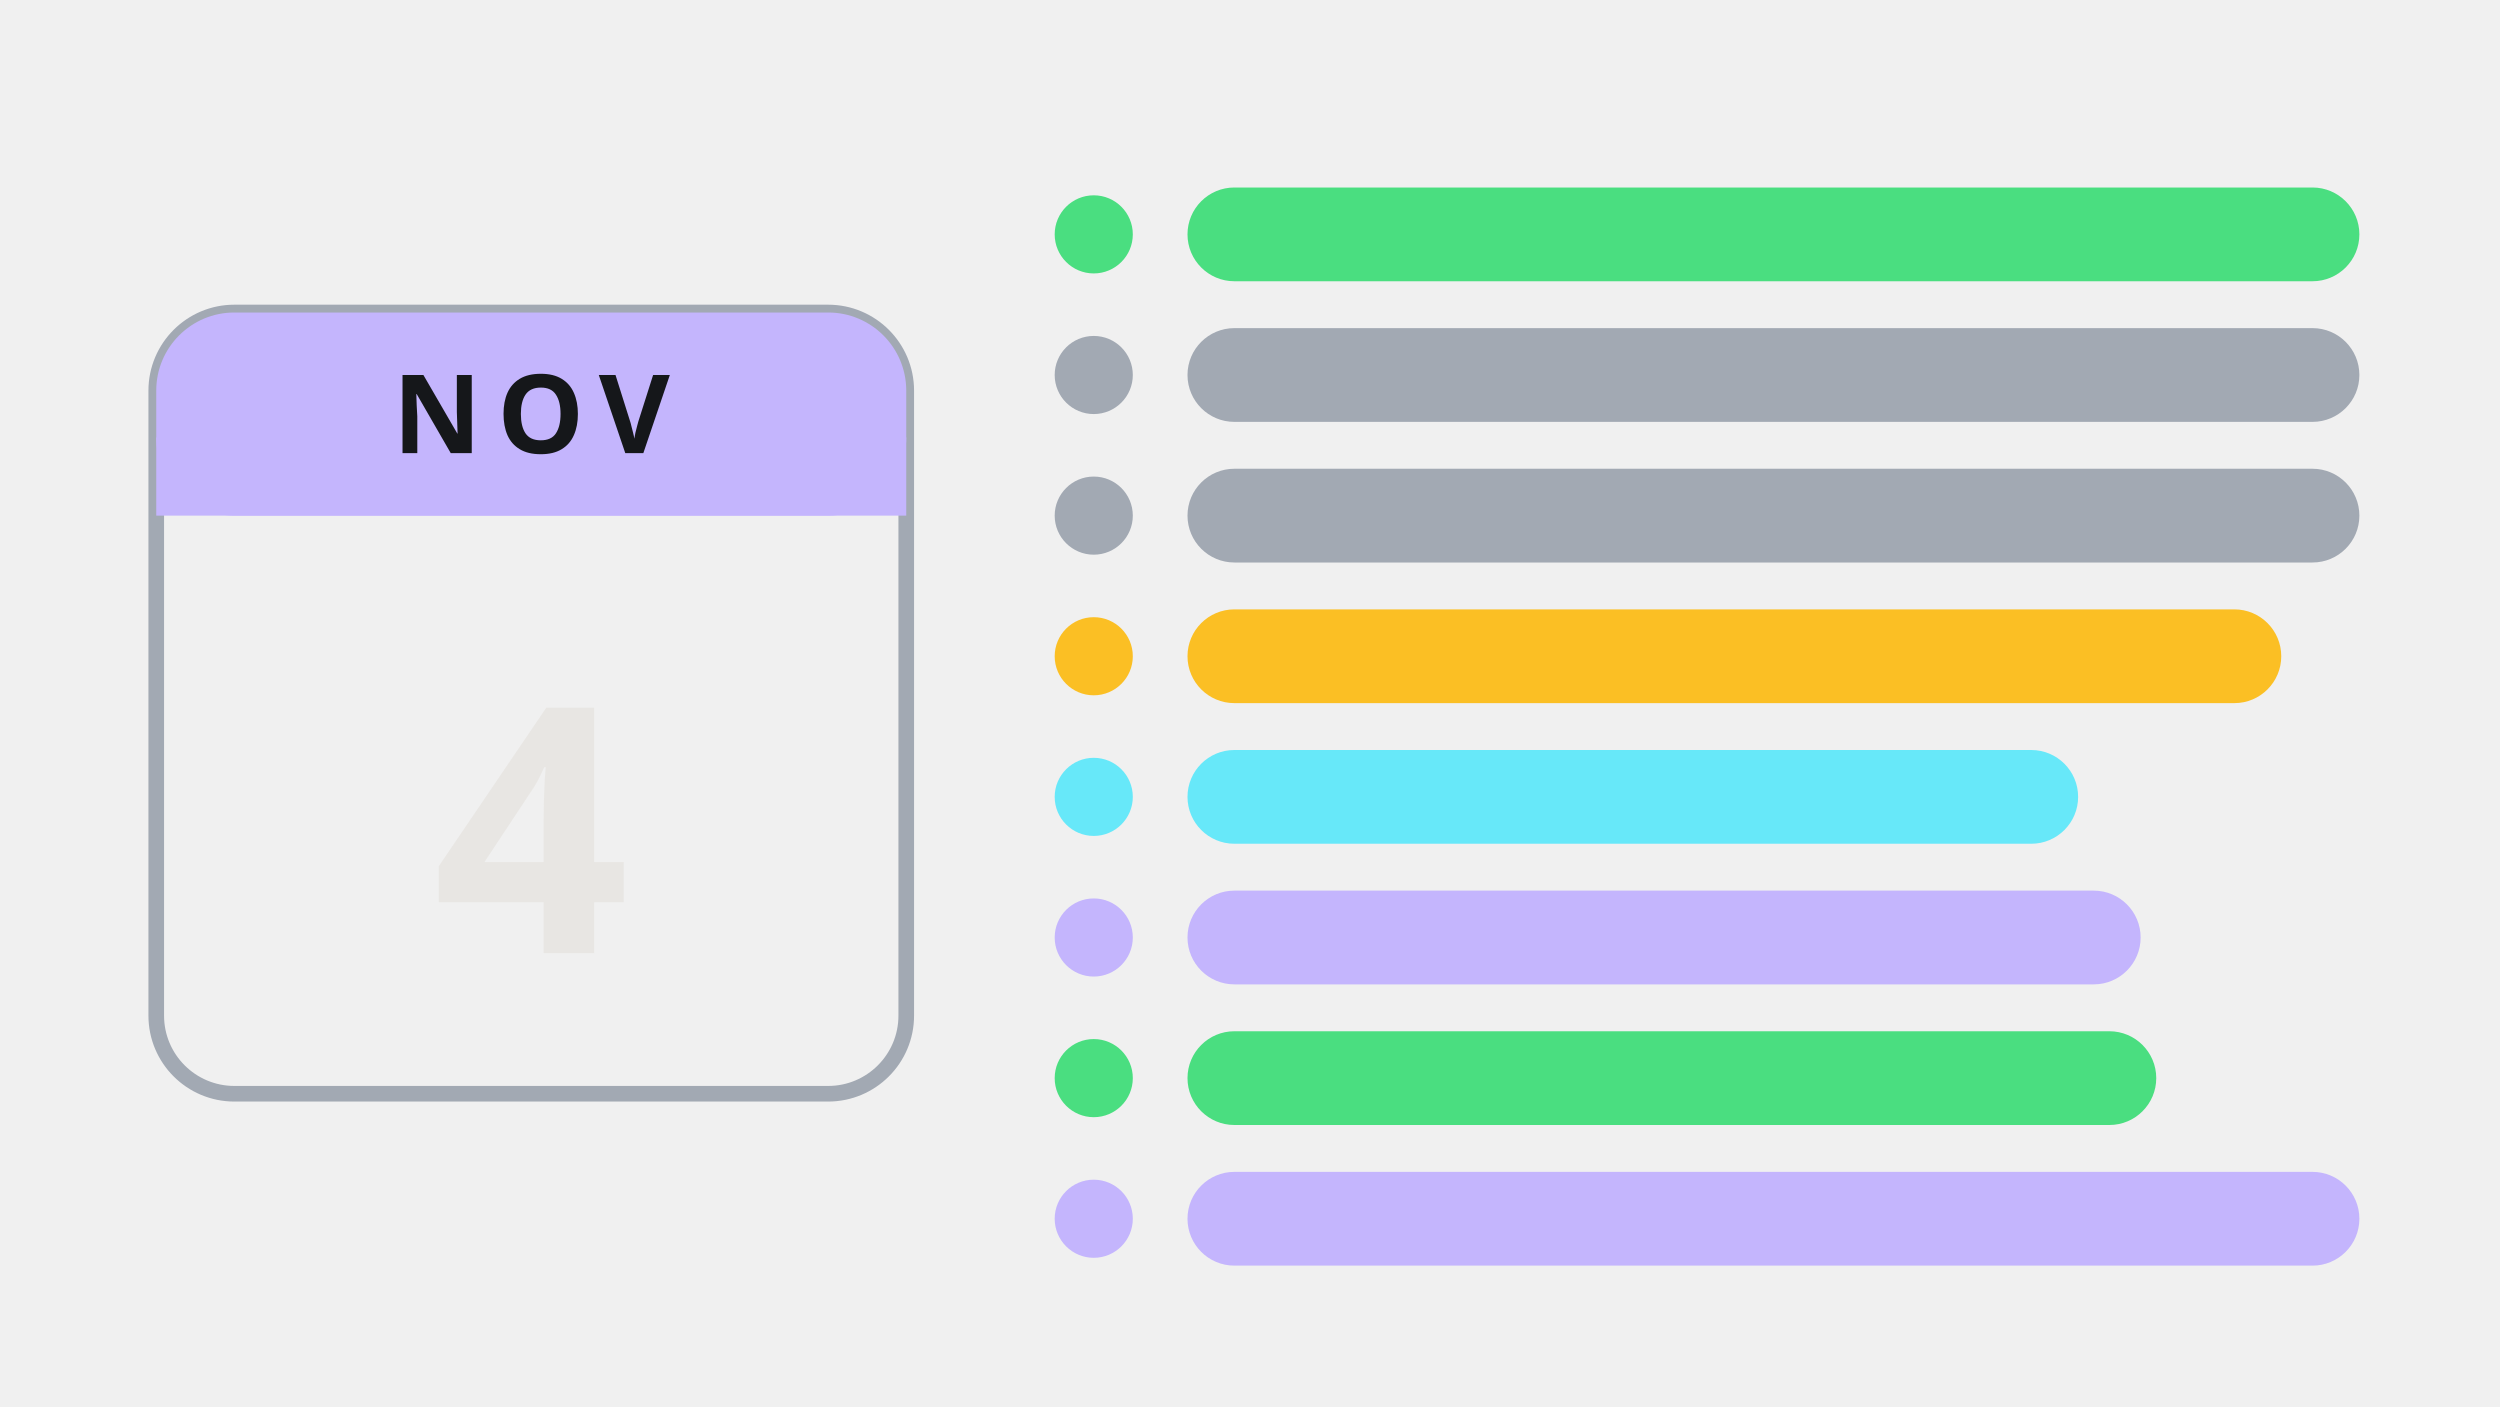
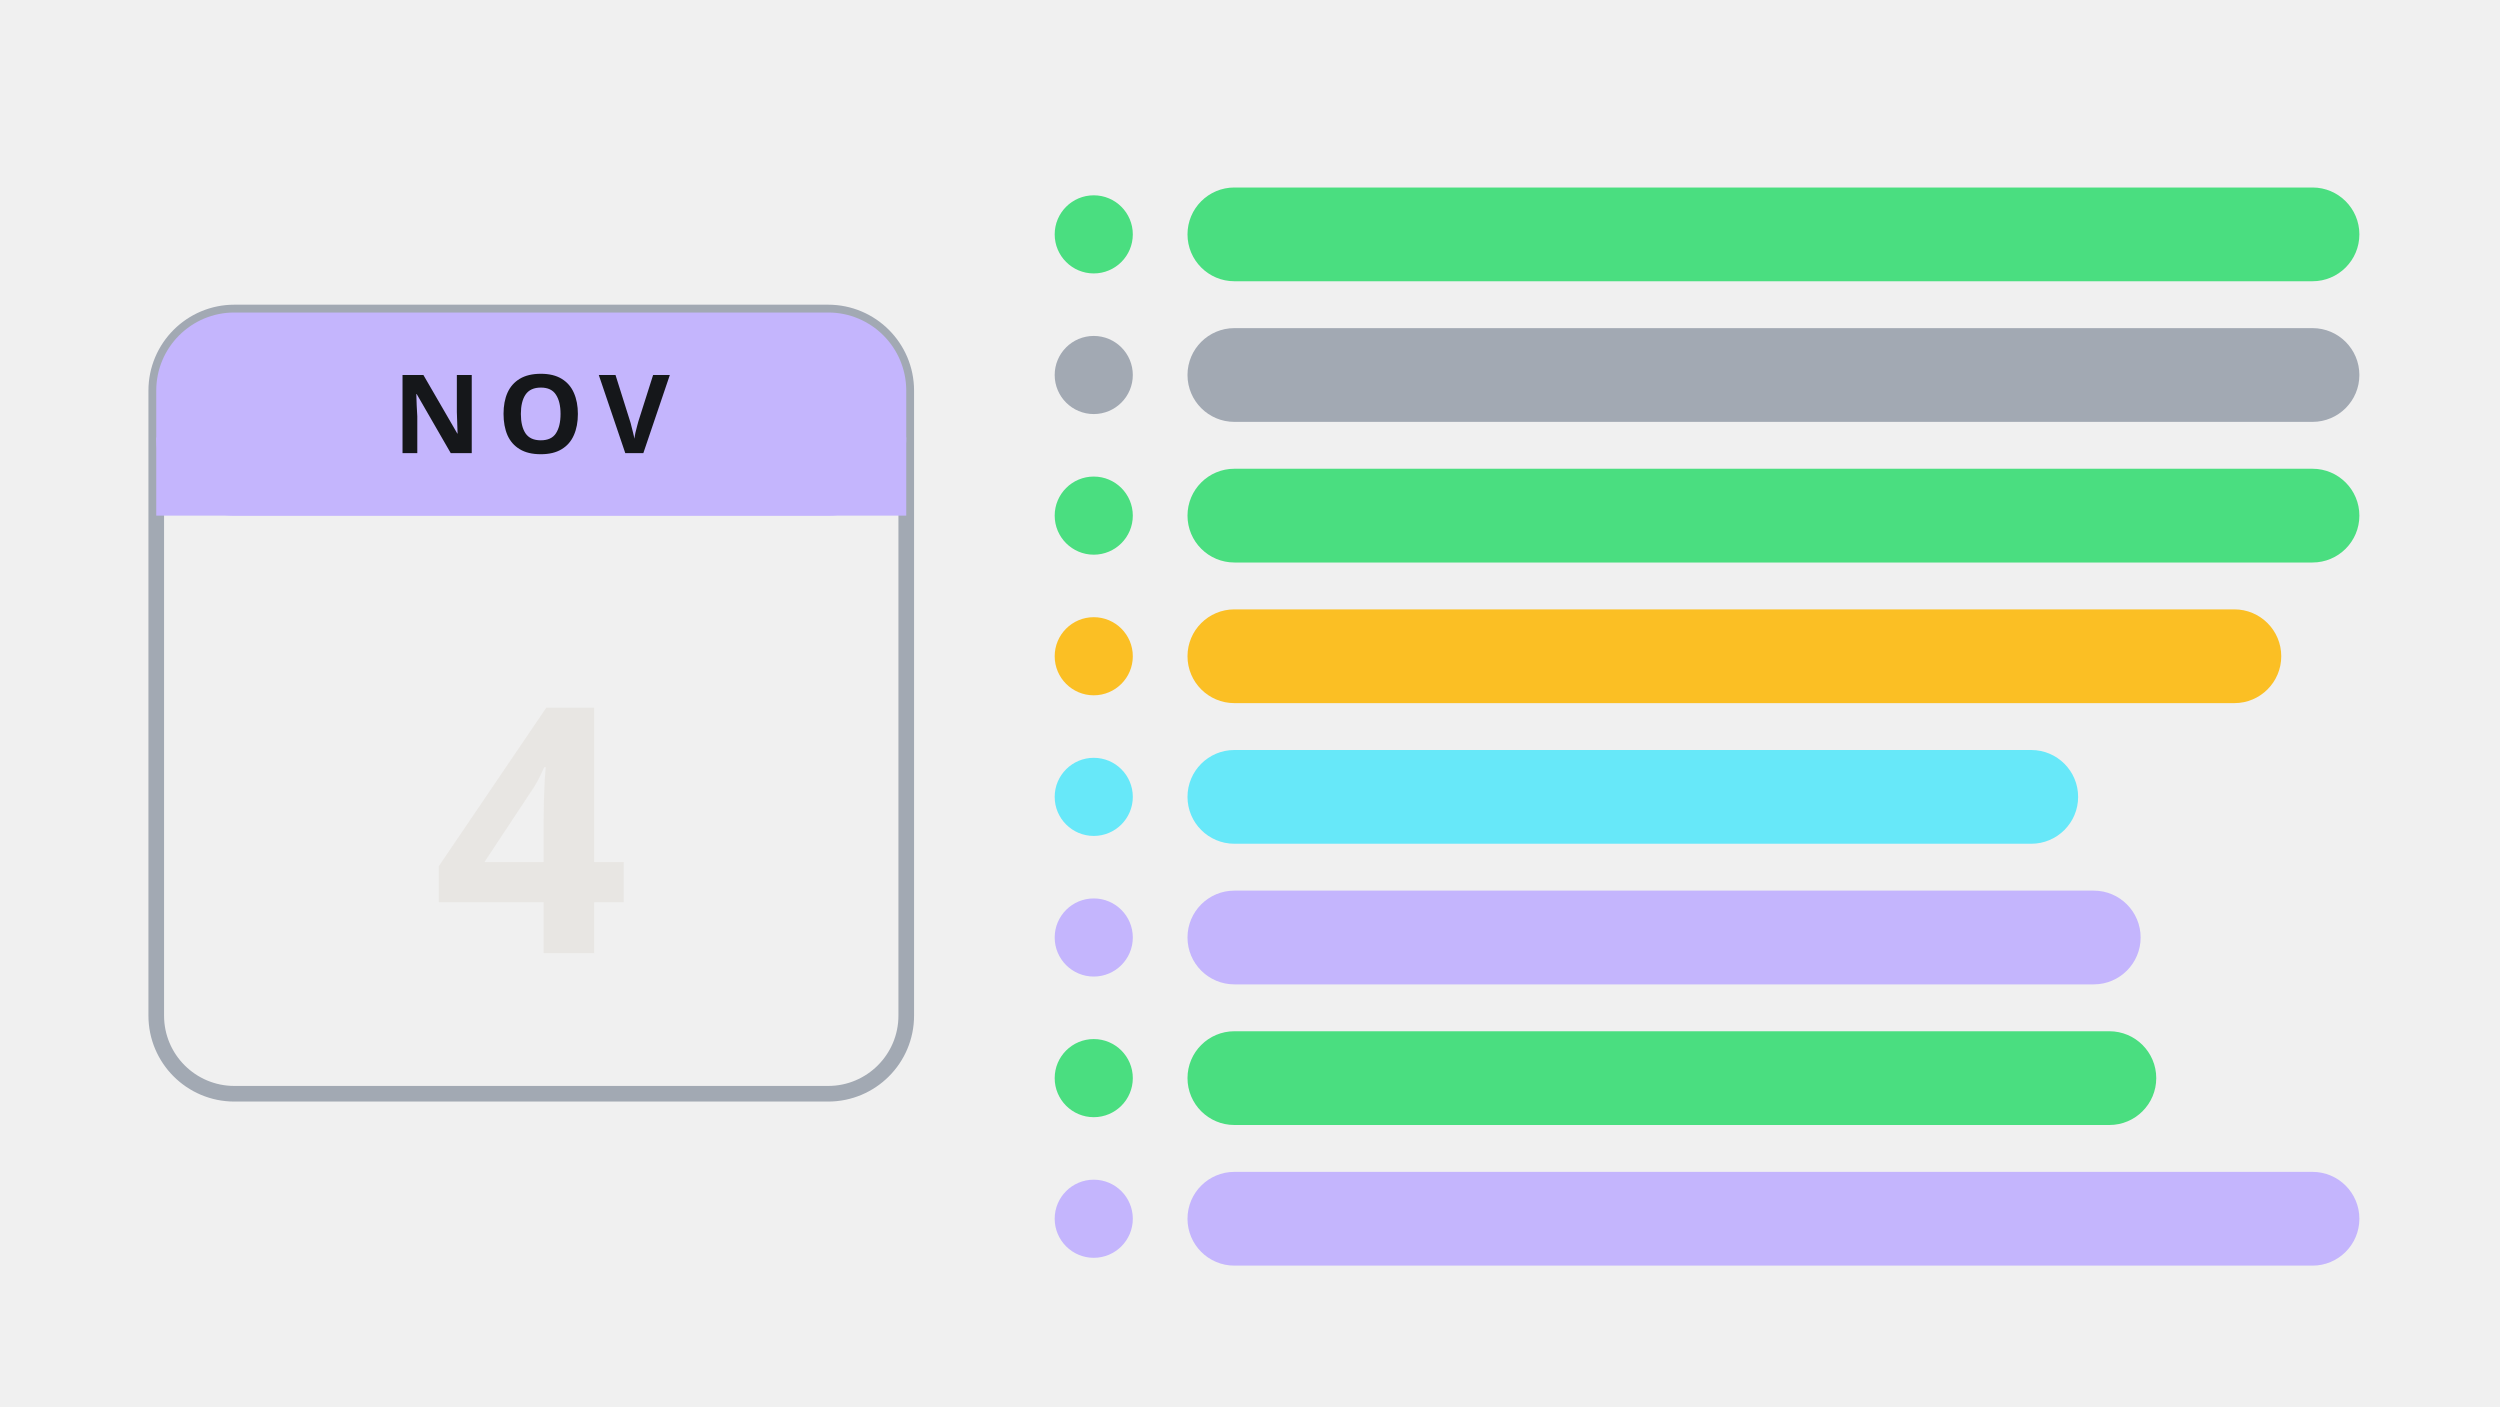
<svg xmlns="http://www.w3.org/2000/svg" viewBox="0 0 320 180">
  <style>.good{fill:#15803d}.warn{fill:#b45309}.accent{fill:#6d28d9}.accent2{fill:#0e7490}.muted{fill:#5b6470}.ink{fill:#1f2328}.box{fill:none;stroke:#5b6470;stroke-width:2}.m{font:700 14px system-ui,sans-serif;letter-spacing:2px}.d{font:700 44px system-ui,sans-serif}.mt{fill:#ffffff}.good{fill:#4ade80}.warn{fill:#fbbf24}.accent{fill:#c4b5fd}.accent2{fill:#67e8f9}.muted{fill:#a2a9b3}.ink{fill:#e8e6e3}.box{fill:none;stroke:#a2a9b3;stroke-width:2}.mt{fill:#15171a}
</style>
  <rect x="20" y="40" width="96" height="100" rx="10" class="box" />
  <rect x="20" y="40" width="96" height="26" rx="10" class="accent" />
  <rect x="20" y="56" width="96" height="10" class="accent" />
  <text x="68" y="58" text-anchor="middle" class="m mt">NOV</text>
  <text x="68" y="122" text-anchor="middle" class="d ink">4</text>
  <circle cx="140" cy="30" r="5" class="good" />
  <rect x="152" y="24" width="150" height="12" rx="6" class="good" />
  <circle cx="140" cy="48" r="5" class="muted" />
  <rect x="152" y="42" width="150" height="12" rx="6" class="muted" />
-   <circle cx="140" cy="66" r="5" class="muted" />
-   <rect x="152" y="60" width="150" height="12" rx="6" class="muted" />
+   <circle cx="140" cy="66" r="5" class="good" />
+   <rect x="152" y="60" width="150" height="12" rx="6" class="good" />
  <circle cx="140" cy="84" r="5" class="warn" />
  <rect x="152" y="78" width="140" height="12" rx="6" class="warn" />
  <circle cx="140" cy="102" r="5" class="accent2" />
  <rect x="152" y="96" width="114" height="12" rx="6" class="accent2" />
  <circle cx="140" cy="120" r="5" class="accent" />
  <rect x="152" y="114" width="122" height="12" rx="6" class="accent" />
  <circle cx="140" cy="138" r="5" class="good" />
  <rect x="152" y="132" width="124" height="12" rx="6" class="good" />
  <circle cx="140" cy="156" r="5" class="accent" />
  <rect x="152" y="150" width="150" height="12" rx="6" class="accent" />
</svg>
